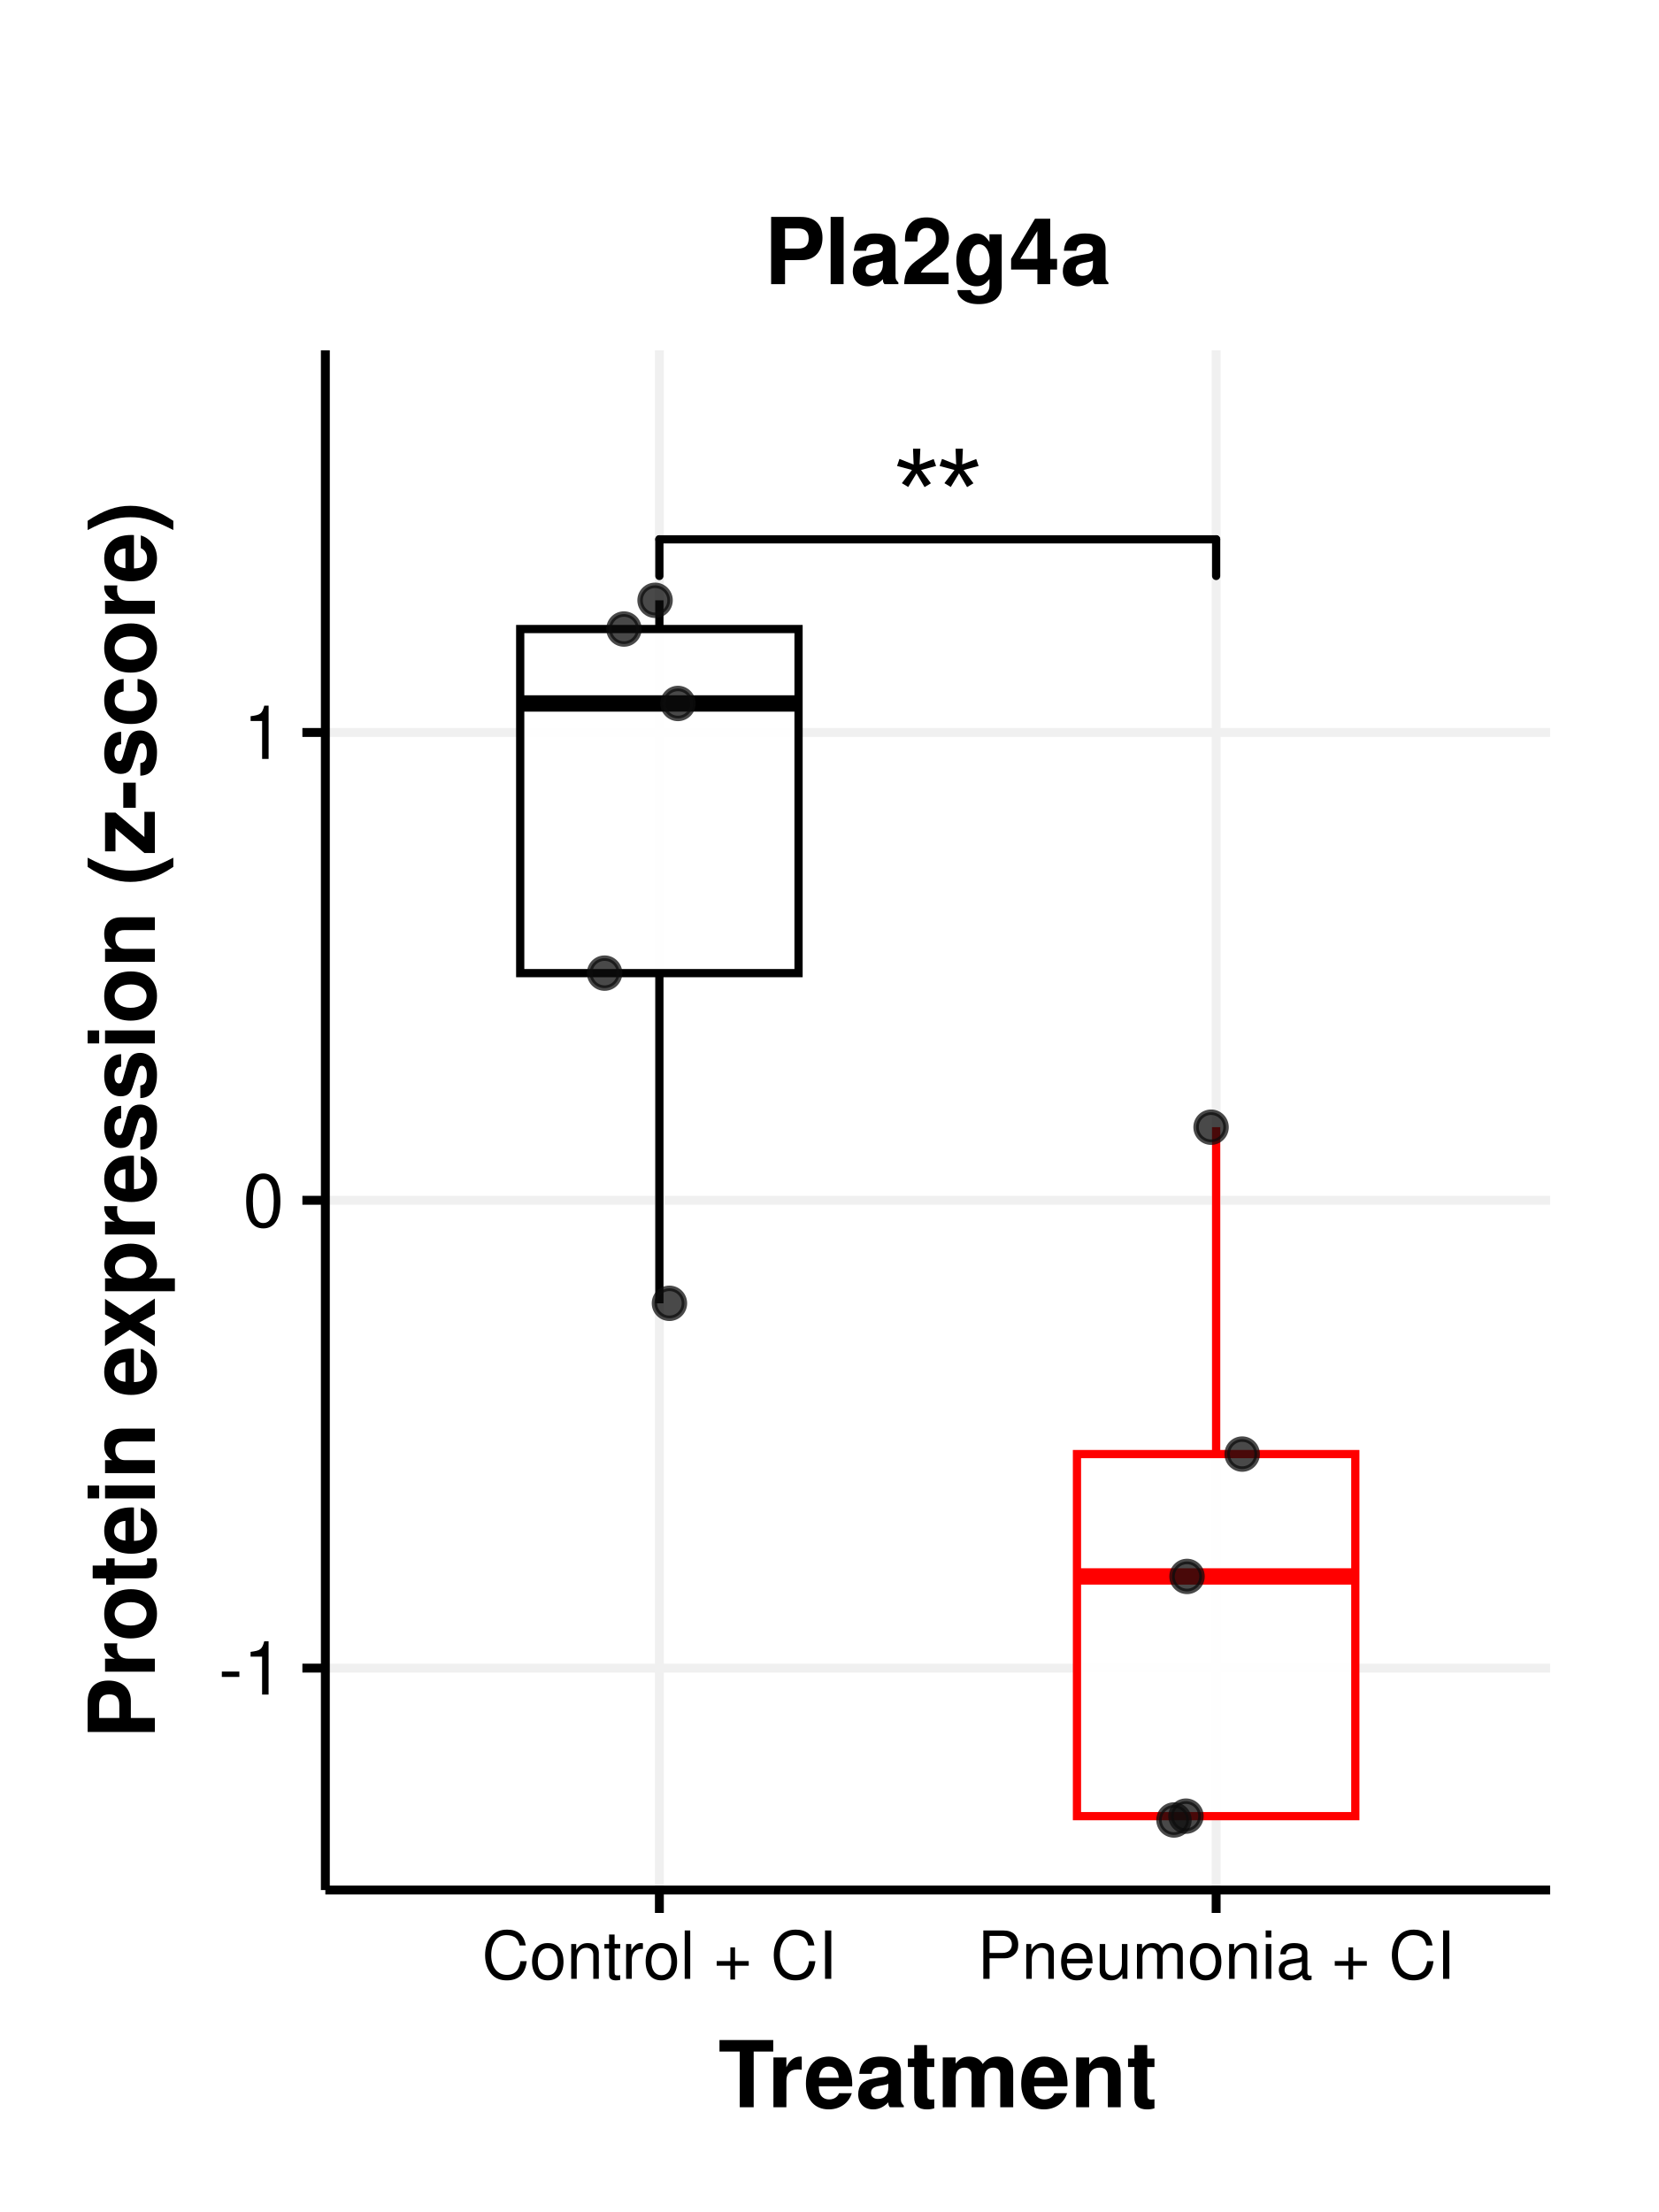
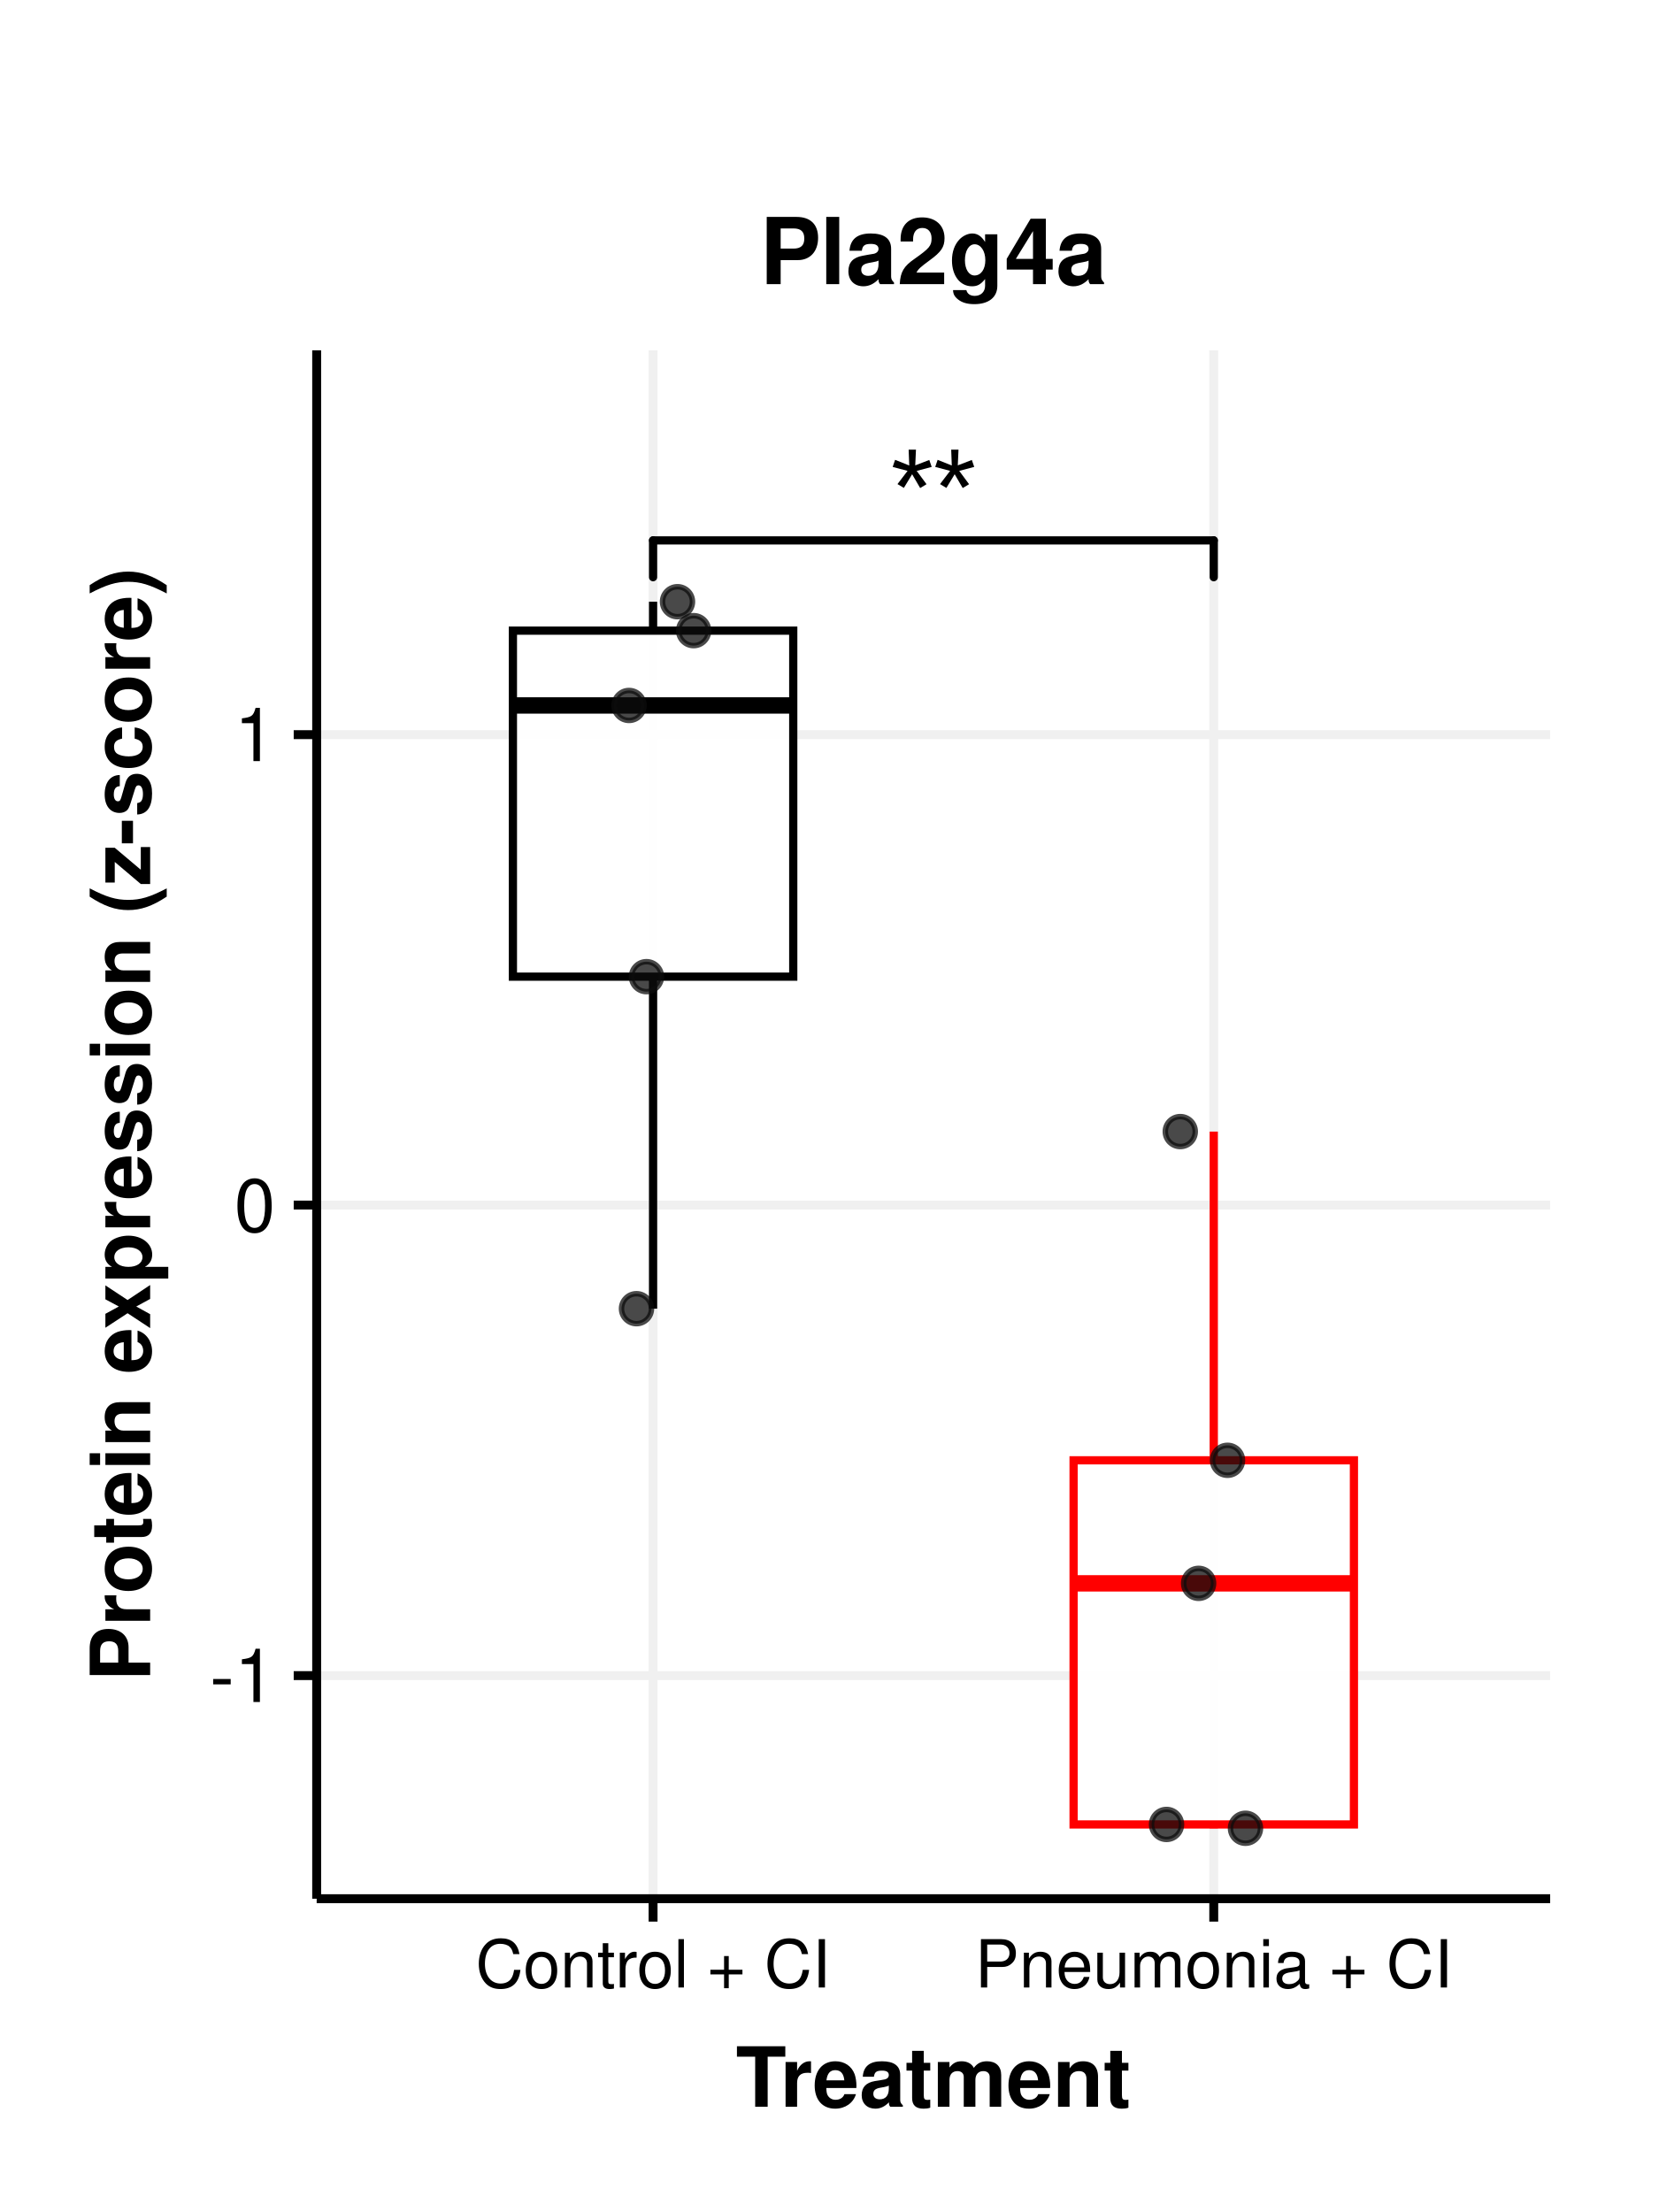
<svg xmlns="http://www.w3.org/2000/svg" class="svglite" width="216.00pt" height="288.00pt" viewBox="0 0 216.00 288.00">
  <defs>
    <style type="text/css">
    .svglite line, .svglite polyline, .svglite polygon, .svglite path, .svglite rect, .svglite circle {
      fill: none;
      stroke: #000000;
      stroke-linecap: round;
      stroke-linejoin: round;
      stroke-miterlimit: 10.00;
    }
    .svglite text {
      white-space: pre;
    }
  </style>
  </defs>
  <rect width="100%" height="100%" style="stroke: none; fill: #FFFFFF;" />
  <defs>
    <clipPath id="cpMC4wMHwyMTYuMDB8MC4wMHwyODguMDA=">
      <rect x="0.00" y="0.00" width="216.00" height="288.00" />
    </clipPath>
  </defs>
  <g clip-path="url(#cpMC4wMHwyMTYuMDB8MC4wMHwyODguMDA=)">
    <rect x="0.00" y="0.00" width="216.00" height="288.00" style="stroke-width: 1.16; stroke: none; fill: #FFFFFF;" />
  </g>
  <defs>
-     <clipPath id="cpNDIuMzZ8MjAxLjgzfDQ1LjYxfDI0Ni4wOA==">
-       <rect x="42.36" y="45.61" width="159.46" height="200.46" />
+     <clipPath id="cpNDEuMjN8MjAxLjgzfDQ1LjYxfDI0Ny4yMQ==">
+       <rect x="41.23" y="45.61" width="160.59" height="201.59" />
    </clipPath>
  </defs>
-   <g clip-path="url(#cpNDIuMzZ8MjAxLjgzfDQ1LjYxfDI0Ni4wOA==)">
-     <rect x="42.36" y="45.61" width="159.46" height="200.46" style="stroke-width: 1.16; stroke: none; fill: #FFFFFF;" />
-     <polyline points="42.36,217.19 201.83,217.19 " style="stroke-width: 1.16; stroke: #F0F0F0; stroke-linecap: butt;" />
-     <polyline points="42.36,156.28 201.83,156.28 " style="stroke-width: 1.16; stroke: #F0F0F0; stroke-linecap: butt;" />
-     <polyline points="42.36,95.37 201.83,95.37 " style="stroke-width: 1.16; stroke: #F0F0F0; stroke-linecap: butt;" />
-     <polyline points="85.85,246.08 85.85,45.61 " style="stroke-width: 1.16; stroke: #F0F0F0; stroke-linecap: butt;" />
-     <polyline points="158.34,246.08 158.34,45.61 " style="stroke-width: 1.16; stroke: #F0F0F0; stroke-linecap: butt;" />
-     <text x="122.10" y="68.22" text-anchor="middle" style="font-size: 14.23px; font-family: &quot;Arial&quot;;" textLength="11.07px" lengthAdjust="spacingAndGlyphs">**</text>
-     <line x1="85.85" y1="74.99" x2="85.85" y2="70.22" style="stroke-width: 1.07;" />
-     <line x1="85.85" y1="70.22" x2="158.34" y2="70.22" style="stroke-width: 1.07;" />
-     <line x1="158.34" y1="70.22" x2="158.34" y2="74.99" style="stroke-width: 1.07;" />
-     <line x1="85.85" y1="81.90" x2="85.85" y2="78.16" style="stroke-width: 1.07; stroke-linecap: butt;" />
-     <line x1="85.85" y1="126.70" x2="85.85" y2="169.69" style="stroke-width: 1.07; stroke-linecap: butt;" />
-     <polygon points="67.73,81.90 67.73,126.70 103.97,126.70 103.97,81.90 67.73,81.90 " style="stroke-width: 1.07; stroke-linecap: butt; stroke-linejoin: miter; fill: #FFFFFF; fill-opacity: 0.90;" />
-     <line x1="67.73" y1="91.59" x2="103.97" y2="91.59" style="stroke-width: 2.13; stroke-linecap: butt; stroke-linejoin: miter;" />
-     <line x1="158.34" y1="189.32" x2="158.34" y2="146.76" style="stroke-width: 1.07; stroke: #FF0000; stroke-linecap: butt;" />
-     <line x1="158.34" y1="236.46" x2="158.34" y2="236.96" style="stroke-width: 1.07; stroke: #FF0000; stroke-linecap: butt;" />
-     <polygon points="140.22,189.32 140.22,236.46 176.46,236.46 176.46,189.32 140.22,189.32 " style="stroke-width: 1.07; stroke: #FF0000; stroke-linecap: butt; stroke-linejoin: miter; fill: #FFFFFF; fill-opacity: 0.90;" />
-     <line x1="140.22" y1="205.25" x2="176.46" y2="205.25" style="stroke-width: 2.13; stroke: #FF0000; stroke-linecap: butt; stroke-linejoin: miter;" />
-     <circle cx="88.27" cy="91.59" r="1.95" style="stroke-width: 0.71; stroke: #0D0D0D; stroke-opacity: 0.75; fill: #0D0D0D; fill-opacity: 0.75;" />
-     <circle cx="85.29" cy="78.16" r="1.95" style="stroke-width: 0.71; stroke: #0D0D0D; stroke-opacity: 0.75; fill: #0D0D0D; fill-opacity: 0.75;" />
-     <circle cx="81.24" cy="81.90" r="1.95" style="stroke-width: 0.71; stroke: #0D0D0D; stroke-opacity: 0.75; fill: #0D0D0D; fill-opacity: 0.75;" />
-     <circle cx="87.16" cy="169.69" r="1.95" style="stroke-width: 0.71; stroke: #0D0D0D; stroke-opacity: 0.75; fill: #0D0D0D; fill-opacity: 0.75;" />
-     <circle cx="78.72" cy="126.70" r="1.95" style="stroke-width: 0.71; stroke: #0D0D0D; stroke-opacity: 0.75; fill: #0D0D0D; fill-opacity: 0.75;" />
-     <circle cx="154.55" cy="205.25" r="1.95" style="stroke-width: 0.71; stroke: #0D0D0D; stroke-opacity: 0.75; fill: #0D0D0D; fill-opacity: 0.75;" />
-     <circle cx="152.85" cy="236.96" r="1.95" style="stroke-width: 0.71; stroke: #0D0D0D; stroke-opacity: 0.75; fill: #0D0D0D; fill-opacity: 0.75;" />
-     <circle cx="154.41" cy="236.46" r="1.95" style="stroke-width: 0.71; stroke: #0D0D0D; stroke-opacity: 0.75; fill: #0D0D0D; fill-opacity: 0.75;" />
-     <circle cx="161.73" cy="189.32" r="1.95" style="stroke-width: 0.71; stroke: #0D0D0D; stroke-opacity: 0.75; fill: #0D0D0D; fill-opacity: 0.75;" />
-     <circle cx="157.68" cy="146.76" r="1.95" style="stroke-width: 0.71; stroke: #0D0D0D; stroke-opacity: 0.75; fill: #0D0D0D; fill-opacity: 0.75;" />
-     <rect x="42.36" y="45.61" width="159.46" height="200.46" style="stroke-width: 1.16; stroke: none;" />
+   <g clip-path="url(#cpNDEuMjN8MjAxLjgzfDQ1LjYxfDI0Ny4yMQ==)">
+     <rect x="41.23" y="45.61" width="160.59" height="201.59" style="stroke-width: 1.16; stroke: none; fill: #FFFFFF;" />
+     <polyline points="41.23,218.16 201.83,218.16 " style="stroke-width: 1.16; stroke: #F0F0F0; stroke-linecap: butt;" />
+     <polyline points="41.23,156.90 201.83,156.90 " style="stroke-width: 1.16; stroke: #F0F0F0; stroke-linecap: butt;" />
+     <polyline points="41.23,95.65 201.83,95.65 " style="stroke-width: 1.16; stroke: #F0F0F0; stroke-linecap: butt;" />
+     <polyline points="85.03,247.21 85.03,45.61 " style="stroke-width: 1.16; stroke: #F0F0F0; stroke-linecap: butt;" />
+     <polyline points="158.03,247.21 158.03,45.61 " style="stroke-width: 1.16; stroke: #F0F0F0; stroke-linecap: butt;" />
+     <text x="121.53" y="68.34" text-anchor="middle" style="font-size: 14.23px; font-family: &quot;Arial&quot;;" textLength="11.07px" lengthAdjust="spacingAndGlyphs">**</text>
+     <line x1="85.03" y1="75.15" x2="85.03" y2="70.36" style="stroke-width: 1.07;" />
+     <line x1="85.03" y1="70.36" x2="158.03" y2="70.36" style="stroke-width: 1.07;" />
+     <line x1="158.03" y1="70.36" x2="158.03" y2="75.15" style="stroke-width: 1.07;" />
+     <line x1="85.03" y1="82.11" x2="85.03" y2="78.34" style="stroke-width: 1.07; stroke-linecap: butt;" />
+     <line x1="85.03" y1="127.16" x2="85.03" y2="170.39" style="stroke-width: 1.07; stroke-linecap: butt;" />
+     <polygon points="66.78,82.11 66.78,127.16 103.28,127.16 103.28,82.11 66.78,82.11 " style="stroke-width: 1.07; stroke-linecap: butt; stroke-linejoin: miter; fill: #FFFFFF; fill-opacity: 0.90;" />
+     <line x1="66.78" y1="91.85" x2="103.28" y2="91.85" style="stroke-width: 2.13; stroke-linecap: butt; stroke-linejoin: miter;" />
+     <line x1="158.03" y1="190.13" x2="158.03" y2="147.33" style="stroke-width: 1.07; stroke: #FF0000; stroke-linecap: butt;" />
+     <line x1="158.03" y1="237.54" x2="158.03" y2="238.04" style="stroke-width: 1.07; stroke: #FF0000; stroke-linecap: butt;" />
+     <polygon points="139.78,190.13 139.78,237.54 176.28,237.54 176.28,190.13 139.78,190.13 " style="stroke-width: 1.07; stroke: #FF0000; stroke-linecap: butt; stroke-linejoin: miter; fill: #FFFFFF; fill-opacity: 0.90;" />
+     <line x1="139.78" y1="206.15" x2="176.28" y2="206.15" style="stroke-width: 2.13; stroke: #FF0000; stroke-linecap: butt; stroke-linejoin: miter;" />
+     <circle cx="81.90" cy="91.85" r="1.95" style="stroke-width: 0.71; stroke: #0D0D0D; stroke-opacity: 0.75; fill: #0D0D0D; fill-opacity: 0.75;" />
+     <circle cx="88.21" cy="78.34" r="1.95" style="stroke-width: 0.71; stroke: #0D0D0D; stroke-opacity: 0.75; fill: #0D0D0D; fill-opacity: 0.75;" />
+     <circle cx="90.31" cy="82.11" r="1.95" style="stroke-width: 0.71; stroke: #0D0D0D; stroke-opacity: 0.75; fill: #0D0D0D; fill-opacity: 0.75;" />
+     <circle cx="82.87" cy="170.39" r="1.95" style="stroke-width: 0.71; stroke: #0D0D0D; stroke-opacity: 0.75; fill: #0D0D0D; fill-opacity: 0.75;" />
+     <circle cx="84.17" cy="127.16" r="1.95" style="stroke-width: 0.71; stroke: #0D0D0D; stroke-opacity: 0.75; fill: #0D0D0D; fill-opacity: 0.75;" />
+     <circle cx="156.06" cy="206.15" r="1.95" style="stroke-width: 0.71; stroke: #0D0D0D; stroke-opacity: 0.75; fill: #0D0D0D; fill-opacity: 0.75;" />
+     <circle cx="162.16" cy="238.04" r="1.95" style="stroke-width: 0.71; stroke: #0D0D0D; stroke-opacity: 0.75; fill: #0D0D0D; fill-opacity: 0.75;" />
+     <circle cx="151.88" cy="237.54" r="1.95" style="stroke-width: 0.71; stroke: #0D0D0D; stroke-opacity: 0.75; fill: #0D0D0D; fill-opacity: 0.75;" />
+     <circle cx="159.82" cy="190.13" r="1.95" style="stroke-width: 0.71; stroke: #0D0D0D; stroke-opacity: 0.75; fill: #0D0D0D; fill-opacity: 0.75;" />
+     <circle cx="153.67" cy="147.33" r="1.95" style="stroke-width: 0.71; stroke: #0D0D0D; stroke-opacity: 0.75; fill: #0D0D0D; fill-opacity: 0.75;" />
+     <rect x="41.23" y="45.61" width="160.59" height="201.59" style="stroke-width: 1.16; stroke: none;" />
  </g>
  <g clip-path="url(#cpMC4wMHwyMTYuMDB8MC4wMHwyODguMDA=)">
-     <polyline points="42.36,246.08 42.36,45.61 " style="stroke-width: 1.16; stroke-linecap: butt;" />
-     <text x="36.98" y="220.63" text-anchor="end" style="font-size: 9.60px; font-family: &quot;Helvetica&quot;;" textLength="8.53px" lengthAdjust="spacingAndGlyphs">-1</text>
-     <text x="36.98" y="159.72" text-anchor="end" style="font-size: 9.60px; font-family: &quot;Helvetica&quot;;" textLength="5.34px" lengthAdjust="spacingAndGlyphs">0</text>
-     <text x="36.98" y="98.81" text-anchor="end" style="font-size: 9.60px; font-family: &quot;Helvetica&quot;;" textLength="5.34px" lengthAdjust="spacingAndGlyphs">1</text>
-     <polyline points="39.37,217.19 42.36,217.19 " style="stroke-width: 1.16; stroke-linecap: butt;" />
-     <polyline points="39.37,156.28 42.36,156.28 " style="stroke-width: 1.16; stroke-linecap: butt;" />
-     <polyline points="39.37,95.37 42.36,95.37 " style="stroke-width: 1.16; stroke-linecap: butt;" />
-     <polyline points="42.36,246.08 201.83,246.08 " style="stroke-width: 1.16; stroke-linecap: butt;" />
-     <polyline points="85.85,249.06 85.85,246.08 " style="stroke-width: 1.16; stroke-linecap: butt;" />
-     <polyline points="158.34,249.06 158.34,246.08 " style="stroke-width: 1.16; stroke-linecap: butt;" />
-     <text x="85.85" y="257.64" text-anchor="middle" style="font-size: 8.64px; font-family: &quot;Helvetica&quot;;" textLength="46.26px" lengthAdjust="spacingAndGlyphs">Control + CI</text>
-     <text x="158.34" y="257.64" text-anchor="middle" style="font-size: 8.64px; font-family: &quot;Helvetica&quot;;" textLength="62.09px" lengthAdjust="spacingAndGlyphs">Pneumonia + CI</text>
-     <text x="122.10" y="274.36" text-anchor="middle" style="font-size: 12.00px; font-weight: bold; font-family: &quot;Helvetica&quot;;" textLength="58.02px" lengthAdjust="spacingAndGlyphs">Treatment</text>
-     <text transform="translate(20.16,145.84) rotate(-90)" text-anchor="middle" style="font-size: 12.00px; font-weight: bold; font-family: &quot;Helvetica&quot;;" textLength="161.39px" lengthAdjust="spacingAndGlyphs">Protein expression (z-score)</text>
-     <text x="122.10" y="36.99" text-anchor="middle" style="font-size: 12.00px; font-weight: bold; font-family: &quot;Helvetica&quot;;" textLength="45.37px" lengthAdjust="spacingAndGlyphs">Pla2g4a</text>
+     <polyline points="41.23,247.21 41.23,45.61 " style="stroke-width: 1.16; stroke-linecap: butt;" />
+     <text x="35.85" y="221.60" text-anchor="end" style="font-size: 9.60px; font-family: &quot;Helvetica&quot;;" textLength="8.53px" lengthAdjust="spacingAndGlyphs">-1</text>
+     <text x="35.85" y="160.35" text-anchor="end" style="font-size: 9.60px; font-family: &quot;Helvetica&quot;;" textLength="5.34px" lengthAdjust="spacingAndGlyphs">0</text>
+     <text x="35.85" y="99.09" text-anchor="end" style="font-size: 9.60px; font-family: &quot;Helvetica&quot;;" textLength="5.34px" lengthAdjust="spacingAndGlyphs">1</text>
+     <polyline points="38.24,218.16 41.23,218.16 " style="stroke-width: 1.16; stroke-linecap: butt;" />
+     <polyline points="38.24,156.90 41.23,156.90 " style="stroke-width: 1.16; stroke-linecap: butt;" />
+     <polyline points="38.24,95.65 41.23,95.65 " style="stroke-width: 1.16; stroke-linecap: butt;" />
+     <polyline points="41.23,247.21 201.83,247.21 " style="stroke-width: 1.16; stroke-linecap: butt;" />
+     <polyline points="85.03,250.19 85.03,247.21 " style="stroke-width: 1.16; stroke-linecap: butt;" />
+     <polyline points="158.03,250.19 158.03,247.21 " style="stroke-width: 1.16; stroke-linecap: butt;" />
+     <text x="85.03" y="258.77" text-anchor="middle" style="font-size: 8.64px; font-family: &quot;Helvetica&quot;;" textLength="46.26px" lengthAdjust="spacingAndGlyphs">Control + CI</text>
+     <text x="158.03" y="258.77" text-anchor="middle" style="font-size: 8.64px; font-family: &quot;Helvetica&quot;;" textLength="62.09px" lengthAdjust="spacingAndGlyphs">Pneumonia + CI</text>
+     <text x="121.53" y="274.30" text-anchor="middle" style="font-size: 10.80px; font-weight: bold; font-family: &quot;Helvetica&quot;;" textLength="52.19px" lengthAdjust="spacingAndGlyphs">Treatment</text>
+     <text transform="translate(19.55,146.41) rotate(-90)" text-anchor="middle" style="font-size: 10.80px; font-weight: bold; font-family: &quot;Helvetica&quot;;" textLength="145.21px" lengthAdjust="spacingAndGlyphs">Protein expression (z-score)</text>
+     <text x="121.53" y="36.99" text-anchor="middle" style="font-size: 12.00px; font-weight: bold; font-family: &quot;Helvetica&quot;;" textLength="45.37px" lengthAdjust="spacingAndGlyphs">Pla2g4a</text>
  </g>
</svg>
